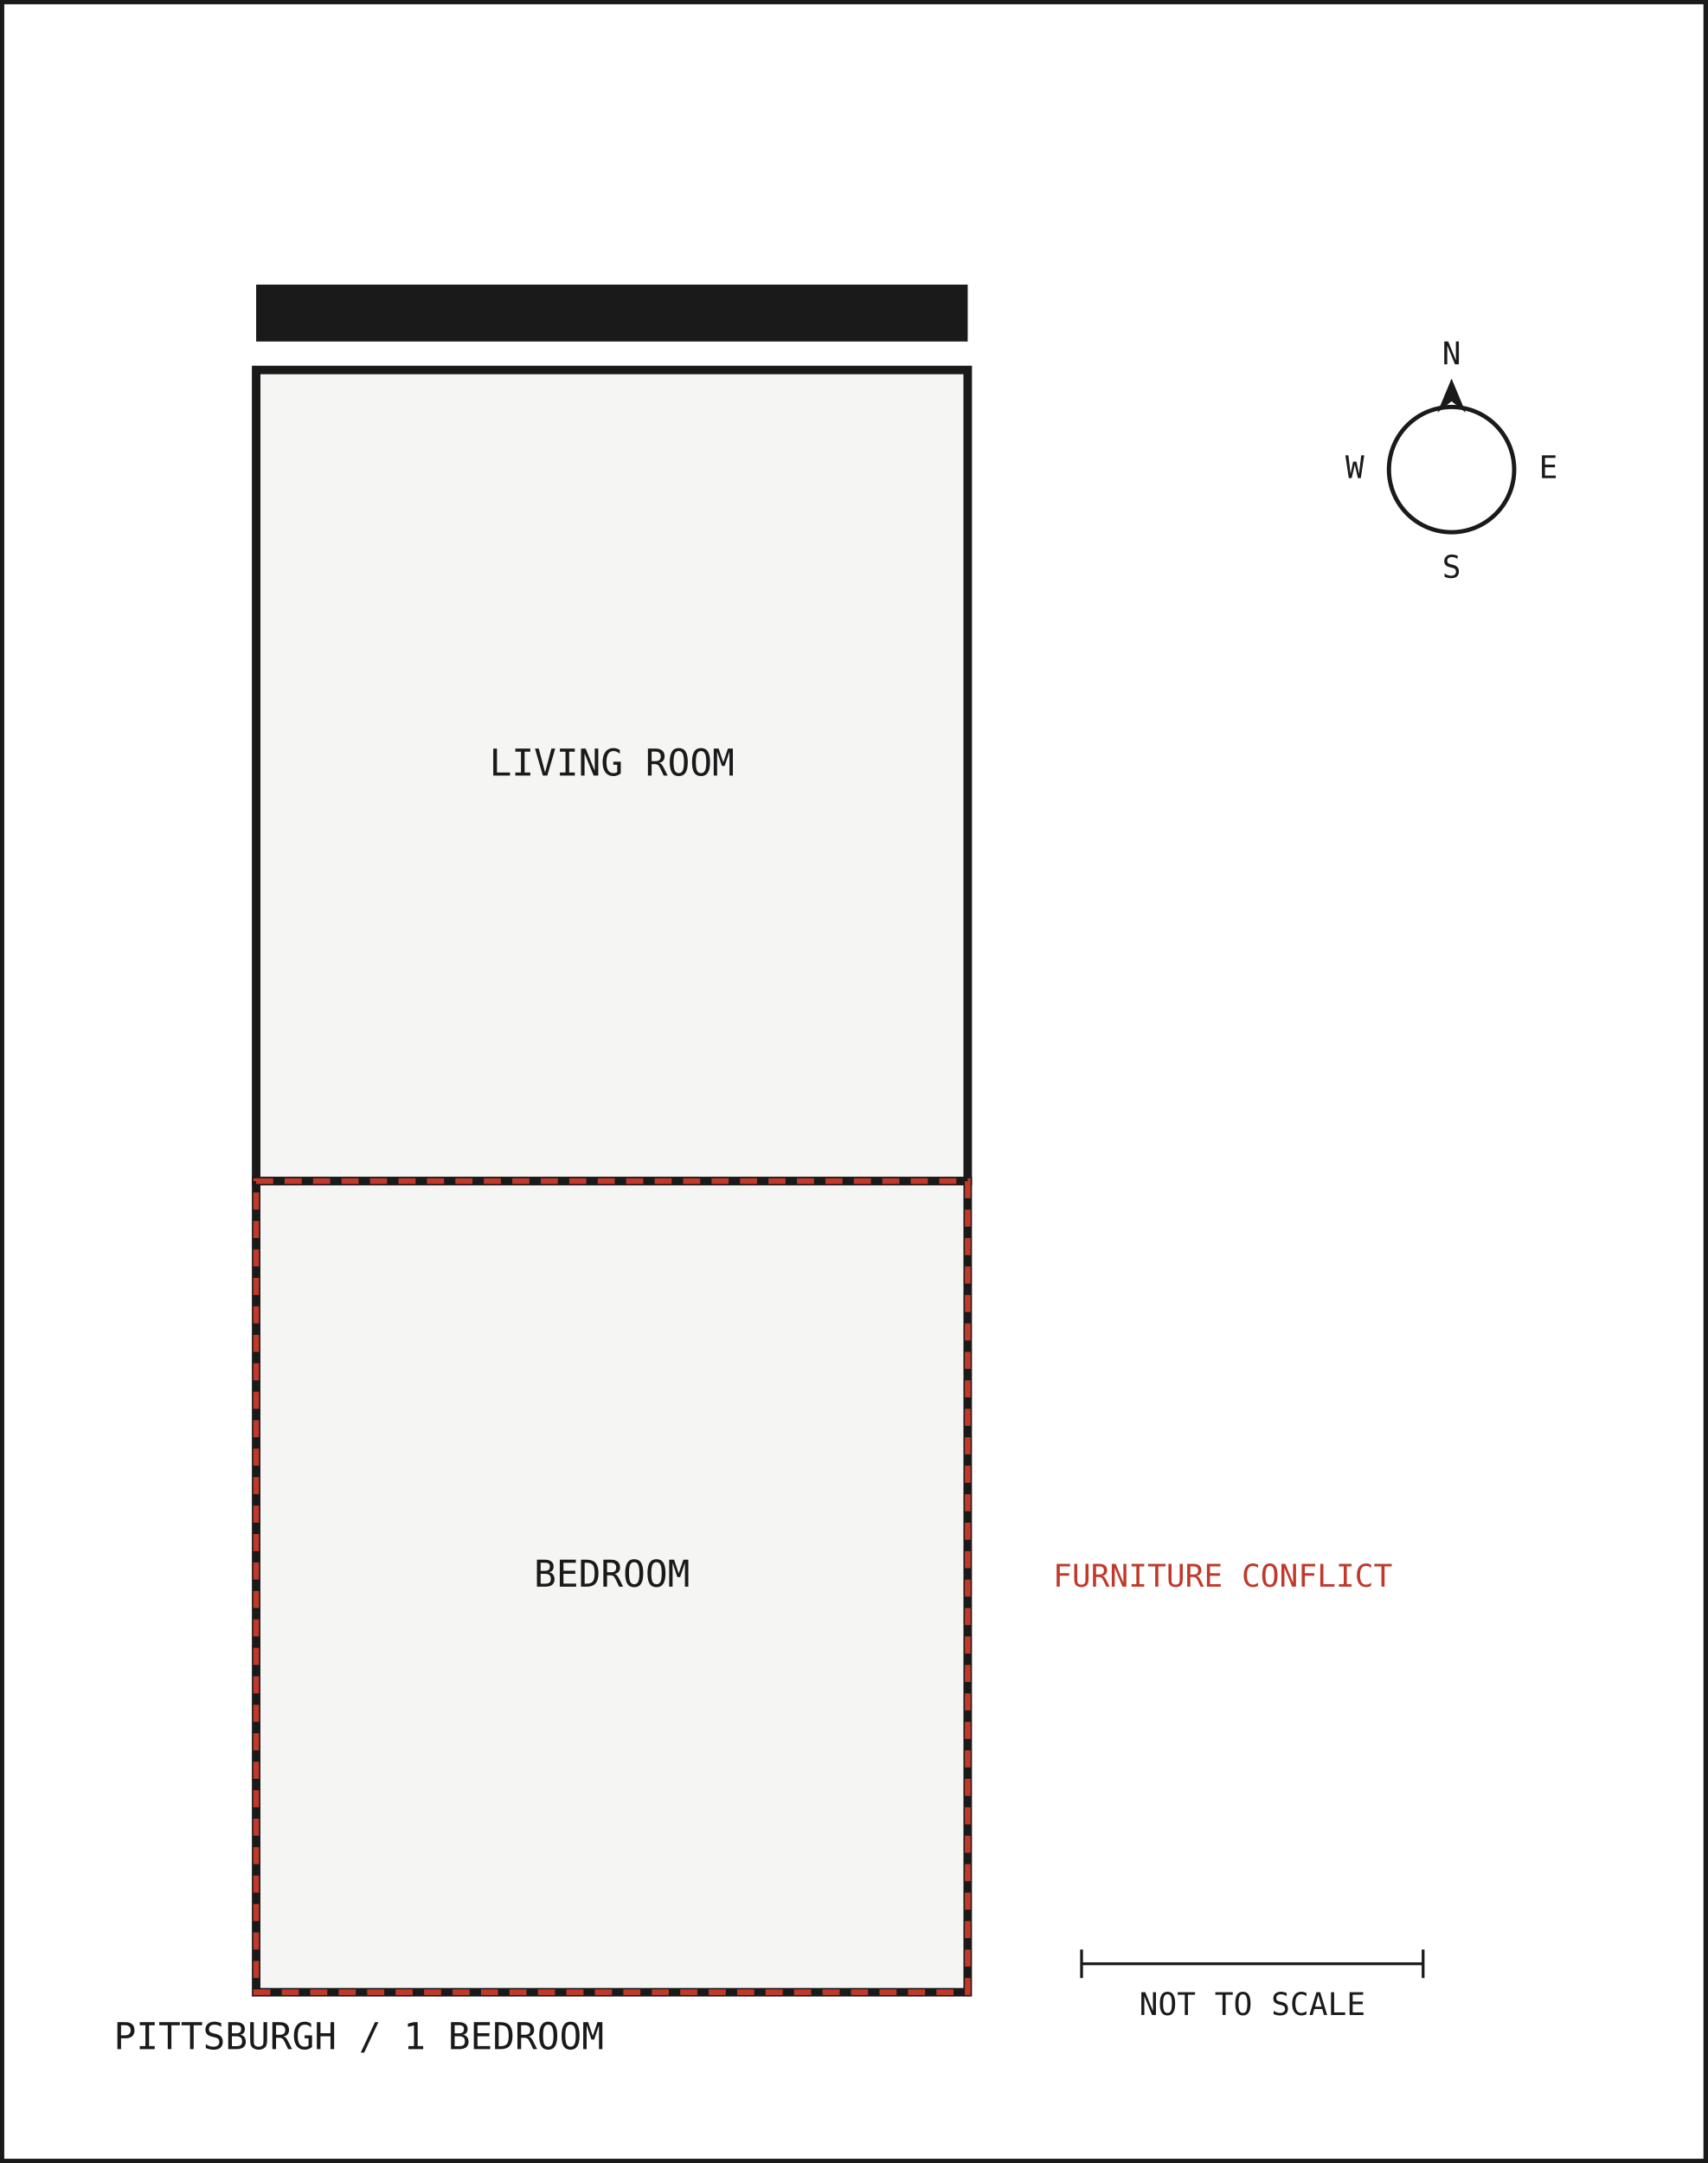
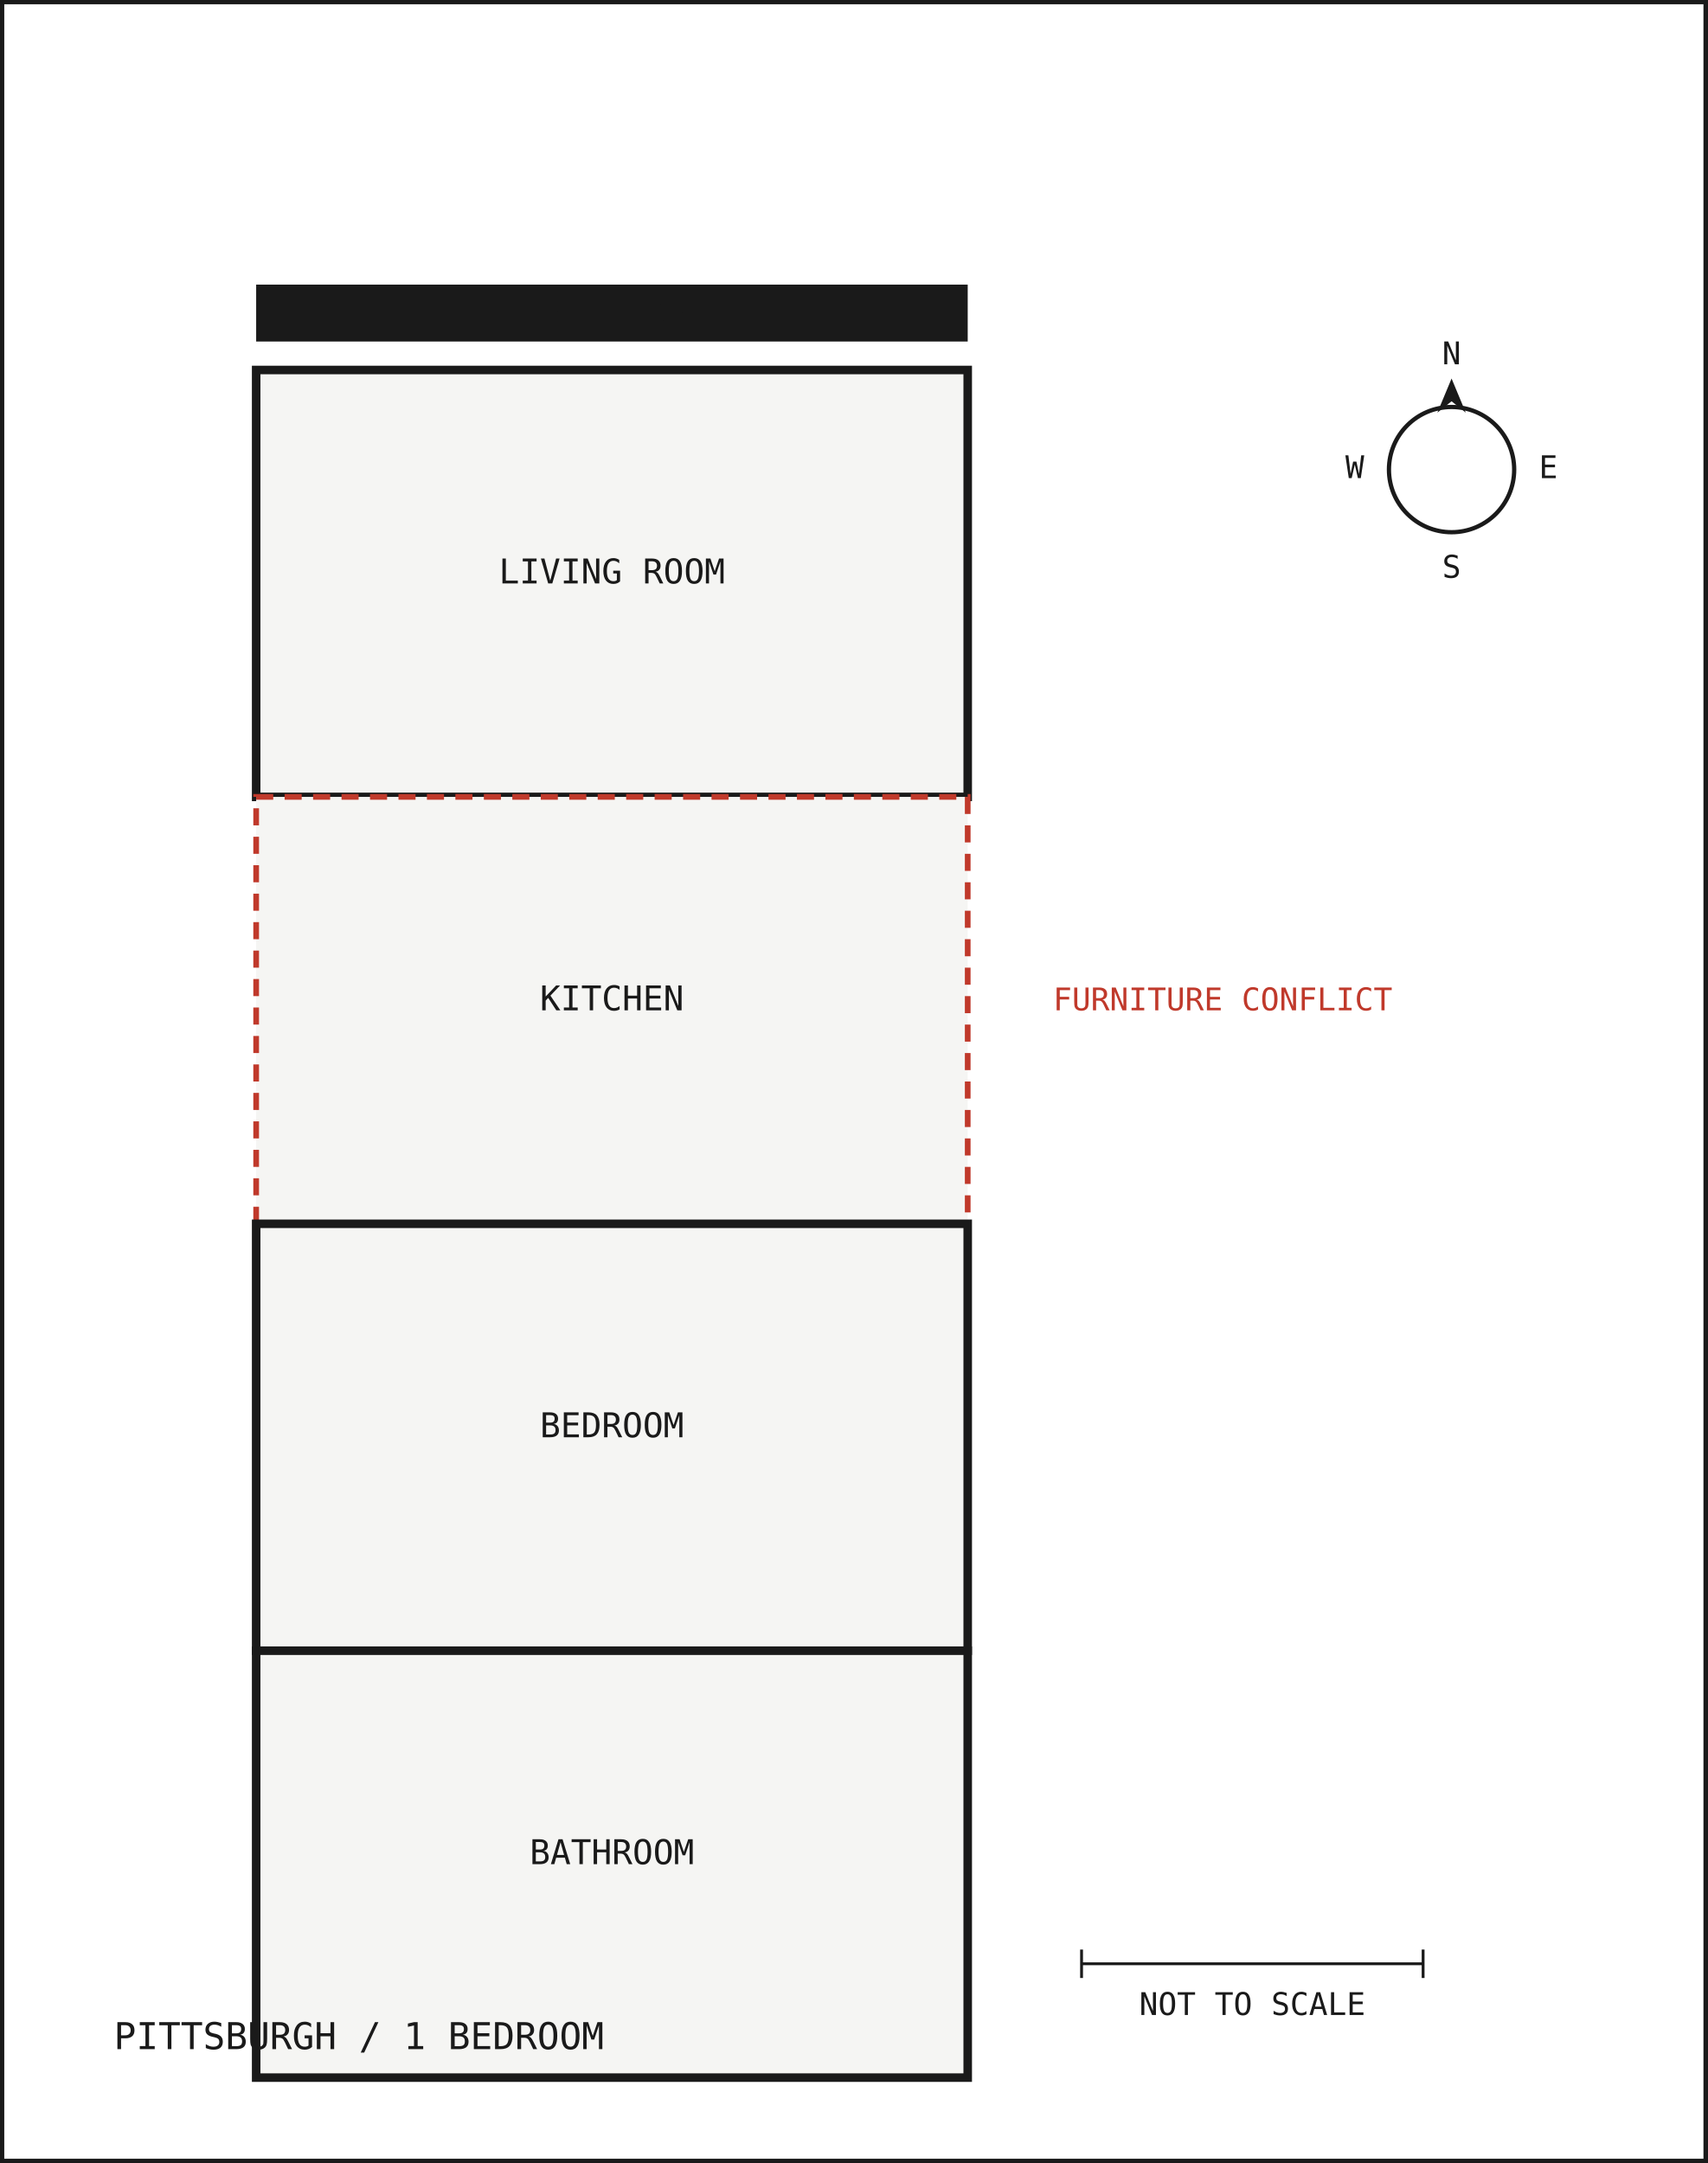
<svg xmlns="http://www.w3.org/2000/svg" viewBox="0 0 600 760">
  <style>
    .tiny { font-family: monospace; font-size: 11px; fill: #1A1A1A; }
-     .roomlabel { font-family: monospace; font-size: 13px; fill: #1A1A1A; }
+     .roomlabel { font-family: monospace; font-size: 12px; fill: #1A1A1A; }
    .small { font-family: monospace; font-size: 13px; fill: #1A1A1A; }
    .callout { font-family: monospace; font-size: 11px; fill: #C0392B; }
    .thin { stroke: #1A1A1A; stroke-width: 1; }
  </style>
  <rect x="0" y="0" width="600" height="760" fill="#FFFFFF" stroke="#1A1A1A" stroke-width="3" />
  <rect x="90" y="100" width="250" height="20" fill="#1A1A1A" />
  <text x="215" y="115" class="tiny" fill="#FFFFFF" text-anchor="middle">FRONT DOOR</text>
-   <rect x="90" y="130" width="250" height="285" fill="#F5F5F3" stroke="#1A1A1A" stroke-width="3" />
-   <text x="215" y="272.5" class="roomlabel" text-anchor="middle">LIVING ROOM</text>
-   <rect x="90" y="415" width="250" height="285" fill="#F5F5F3" stroke="#1A1A1A" stroke-width="3" />
-   <text x="215" y="557.5" class="roomlabel" text-anchor="middle">BEDROOM</text>
-   <rect x="90" y="415" width="250" height="285" fill="none" stroke="#C0392B" stroke-width="2" stroke-dasharray="6,4" />
-   <text x="370" y="557.5" class="callout" text-anchor="start">FURNITURE CONFLICT</text>
+   <rect x="90" y="130" width="250" height="150" fill="#F5F5F3" stroke="#1A1A1A" stroke-width="3" />
+   <text x="215" y="205" class="roomlabel" text-anchor="middle">LIVING ROOM</text>
+   <rect x="90" y="280" width="250" height="150" fill="#F5F5F3" stroke="#C0392B" stroke-width="2" stroke-dasharray="6,4" />
+   <text x="215" y="355" class="roomlabel" text-anchor="middle">KITCHEN</text>
+   <text x="370" y="355" class="callout">FURNITURE CONFLICT</text>
+   <rect x="90" y="430" width="250" height="150" fill="#F5F5F3" stroke="#1A1A1A" stroke-width="3" />
+   <text x="215" y="505" class="roomlabel" text-anchor="middle">BEDROOM</text>
+   <rect x="90" y="580" width="250" height="150" fill="#F5F5F3" stroke="#1A1A1A" stroke-width="3" />
+   <text x="215" y="655" class="roomlabel" text-anchor="middle">BATHROOM</text>
  <g transform="translate(510,165)">
    <path d="M0 -32 L5 -20 L0 -24 L-5 -20 Z" fill="#1A1A1A" />
    <text x="0" y="-37" class="tiny" text-anchor="middle">N</text>
    <text x="34" y="3" class="tiny" text-anchor="middle">E</text>
    <text x="0" y="38" class="tiny" text-anchor="middle">S</text>
    <text x="-34" y="3" class="tiny" text-anchor="middle">W</text>
    <circle r="22" fill="none" stroke="#1A1A1A" stroke-width="1.5" />
  </g>
  <g transform="translate(380,690)">
    <line x1="0" y1="0" x2="120" y2="0" class="thin" />
    <line x1="0" y1="-5" x2="0" y2="5" class="thin" />
    <line x1="120" y1="-5" x2="120" y2="5" class="thin" />
    <text x="60" y="18" class="tiny" text-anchor="middle">NOT TO SCALE</text>
  </g>
  <text x="40" y="720" class="small">PITTSBURGH / 1 BEDROOM</text>
</svg>
